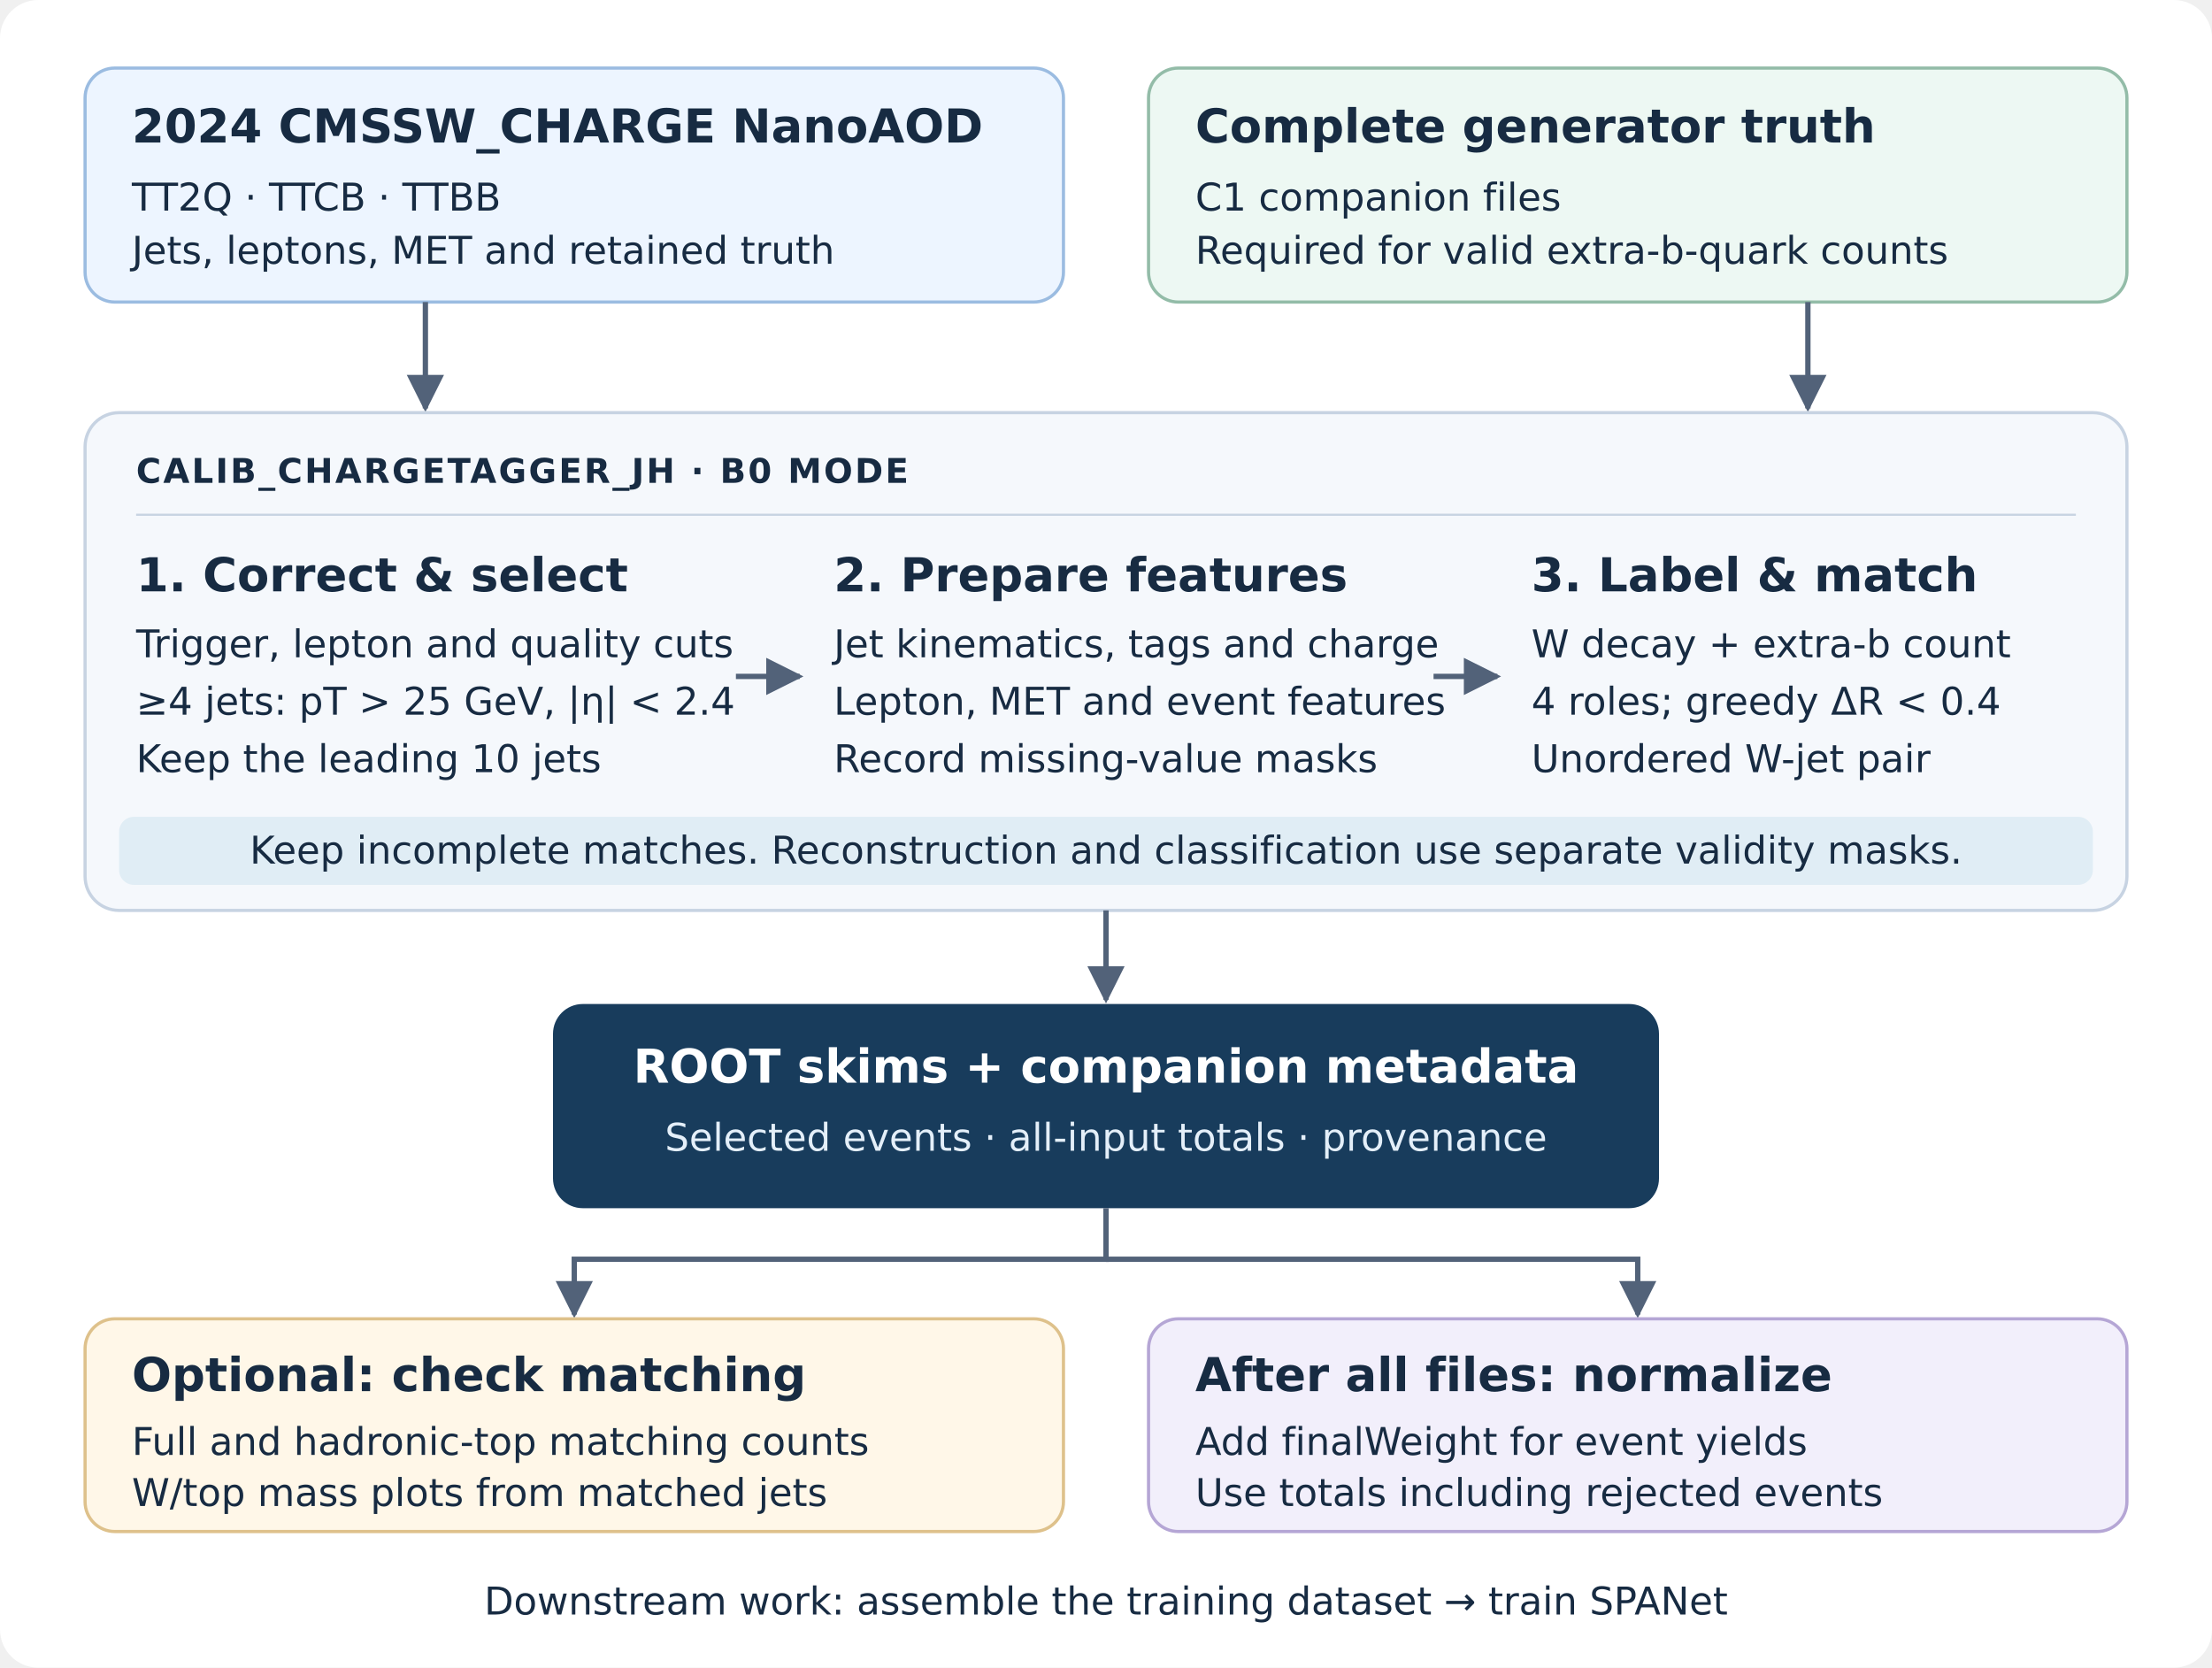
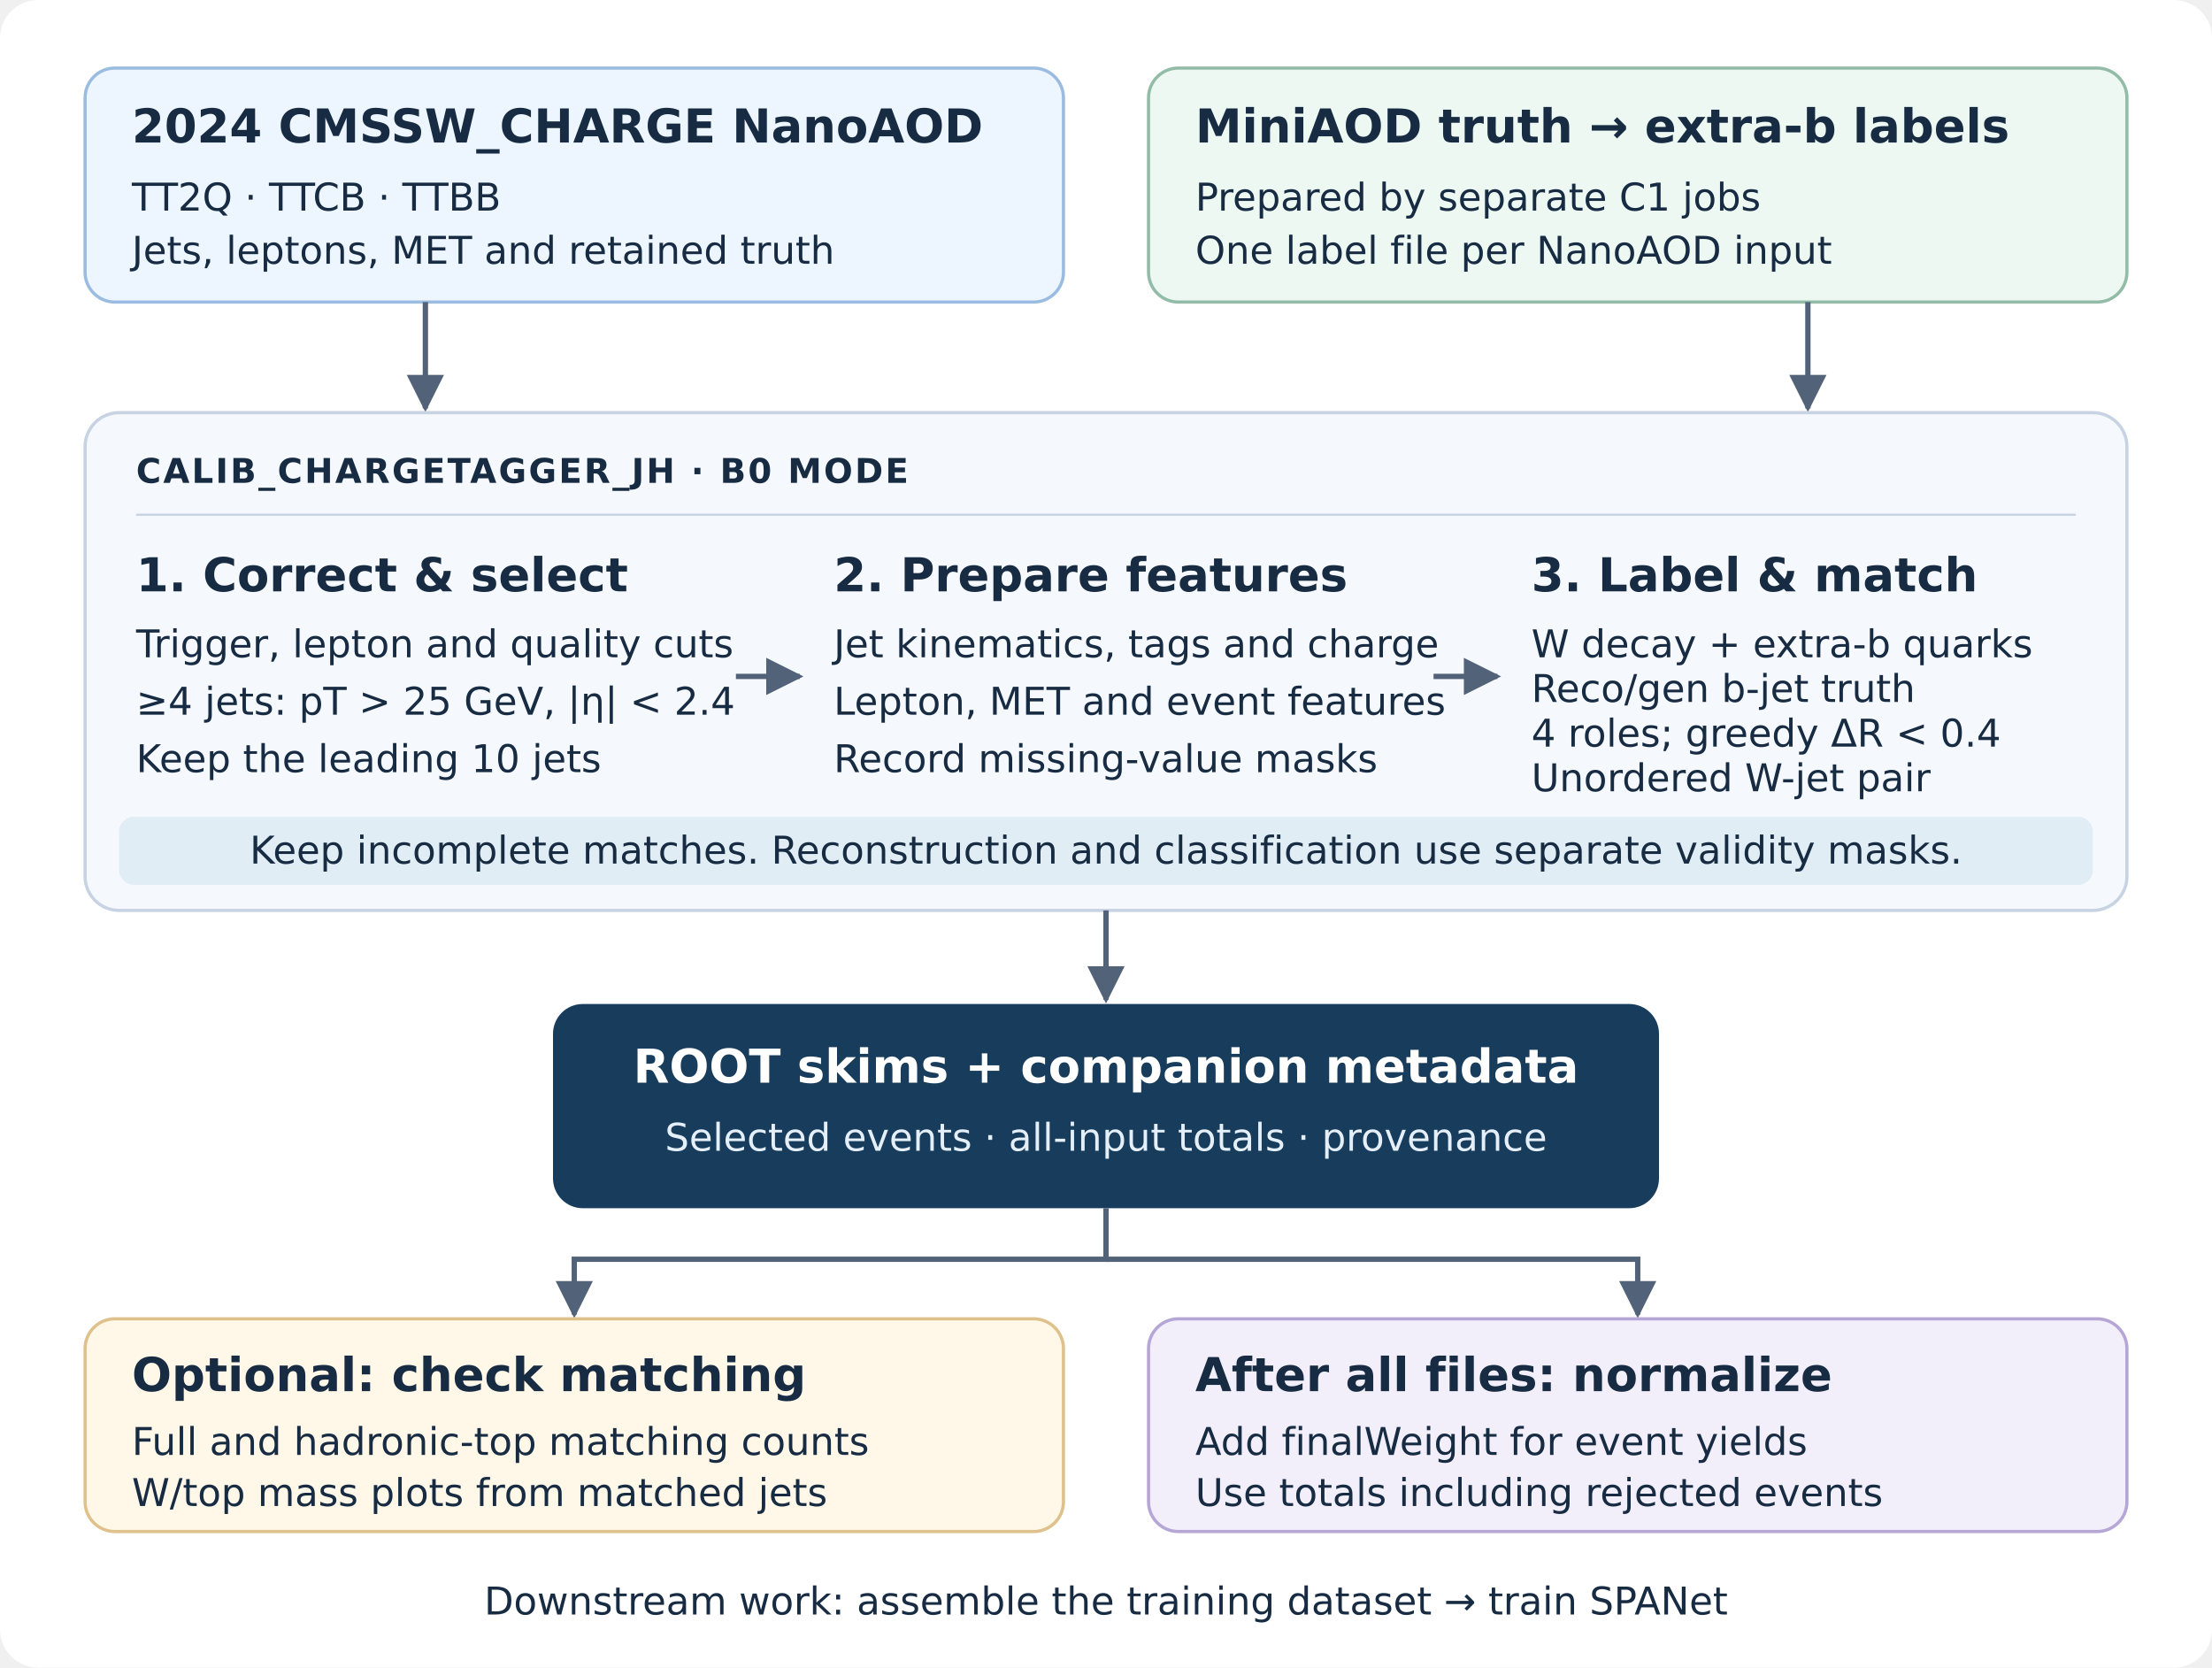
<svg xmlns="http://www.w3.org/2000/svg" width="1040" height="784" viewBox="0 0 1040 784" role="img" aria-labelledby="title desc">
  <defs>
    <marker id="arrow" viewBox="0 0 10 10" refX="9" refY="5" markerWidth="7" markerHeight="7" orient="auto">
      <path d="M 0 0 L 10 5 L 0 10 z" fill="#526279" />
    </marker>
    <style>
      text { font-family: "DejaVu Sans", Arial, sans-serif; fill: #172b42; }
      .heading { font-size: 22px; font-weight: 700; }
      .body { font-size: 18px; }
      .label { font-size: 16px; font-weight: 700; letter-spacing: 1px; }
      .connector { fill: none; stroke: #526279; stroke-width: 2.5; marker-end: url(#arrow); }
    </style>
  </defs>
  <rect width="1040" height="784" rx="18" fill="#ffffff" />
  <rect x="40" y="32" width="460" height="110" rx="14" fill="#edf5ff" stroke="#9bbce1" stroke-width="1.5" />
  <text x="62" y="67" class="heading">2024 CMSSW_CHARGE NanoAOD</text>
  <text x="62" y="99" class="body">TT2Q · TTCB · TTBB</text>
  <text x="62" y="124" class="body">Jets, leptons, MET and retained truth</text>
  <rect x="540" y="32" width="460" height="110" rx="14" fill="#edf8f3" stroke="#93bca8" stroke-width="1.5" />
-   <text x="562" y="67" class="heading">Complete generator truth</text>
-   <text x="562" y="99" class="body">C1 companion files</text>
-   <text x="562" y="124" class="body">Required for valid extra-b-quark counts</text>
+   <text x="562" y="67" class="heading">MiniAOD truth → extra-b labels</text>
+   <text x="562" y="99" class="body">Prepared by separate C1 jobs</text>
+   <text x="562" y="124" class="body">One label file per NanoAOD input</text>
  <path d="M 200 142 V 192" class="connector" />
  <path d="M 850 142 V 192" class="connector" />
  <rect x="40" y="194" width="960" height="234" rx="16" fill="#f5f8fc" stroke="#c7d3e2" stroke-width="1.5" />
  <text x="64" y="227" class="label">CALIB_CHARGETAGGER_JH · B0 MODE</text>
  <line x1="64" y1="242" x2="976" y2="242" stroke="#c7d3e2" />
  <text x="64" y="278" class="heading">1. Correct &amp; select</text>
  <text x="64" y="309" class="body">Trigger, lepton and quality cuts</text>
  <text x="64" y="336" class="body">≥4 jets: pT &gt; 25 GeV, |η| &lt; 2.4</text>
  <text x="64" y="363" class="body">Keep the leading 10 jets</text>
  <path d="M 346 318 H 376" class="connector" />
  <text x="392" y="278" class="heading">2. Prepare features</text>
  <text x="392" y="309" class="body">Jet kinematics, tags and charge</text>
  <text x="392" y="336" class="body">Lepton, MET and event features</text>
  <text x="392" y="363" class="body">Record missing-value masks</text>
  <path d="M 674 318 H 704" class="connector" />
  <text x="720" y="278" class="heading">3. Label &amp; match</text>
-   <text x="720" y="309" class="body">W decay + extra-b count</text>
-   <text x="720" y="336" class="body">4 roles; greedy ΔR &lt; 0.4</text>
-   <text x="720" y="363" class="body">Unordered W-jet pair</text>
+   <text x="720" y="309" class="body">W decay + extra-b quarks</text>
+   <text x="720" y="330" class="body">Reco/gen b-jet truth</text>
+   <text x="720" y="351" class="body">4 roles; greedy ΔR &lt; 0.4</text>
+   <text x="720" y="372" class="body">Unordered W-jet pair</text>
  <rect x="56" y="384" width="928" height="32" rx="7" fill="#e0edf5" />
  <text x="520" y="406" text-anchor="middle" class="body">Keep incomplete matches. Reconstruction and classification use separate validity masks.</text>
  <path d="M 520 428 V 470" class="connector" />
  <rect x="260" y="472" width="520" height="96" rx="14" fill="#183c5c" />
  <text x="520" y="509" text-anchor="middle" class="heading" style="fill:#ffffff">ROOT skims + companion metadata</text>
  <text x="520" y="541" text-anchor="middle" class="body" style="fill:#e4eff9">Selected events · all-input totals · provenance</text>
  <path d="M 520 568 V 592 H 270 V 618" class="connector" />
  <path d="M 520 592 H 770 V 618" class="connector" />
  <rect x="40" y="620" width="460" height="100" rx="14" fill="#fff7e8" stroke="#dec18b" stroke-width="1.5" />
  <text x="62" y="654" class="heading">Optional: check matching</text>
  <text x="62" y="684" class="body">Full and hadronic-top matching counts</text>
  <text x="62" y="708" class="body">W/top mass plots from matched jets</text>
  <rect x="540" y="620" width="460" height="100" rx="14" fill="#f2effb" stroke="#b5a6d5" stroke-width="1.5" />
  <text x="562" y="654" class="heading">After all files: normalize</text>
  <text x="562" y="684" class="body">Add finalWeight for event yields</text>
  <text x="562" y="708" class="body">Use totals including rejected events</text>
  <text x="520" y="759" text-anchor="middle" class="body">Downstream work: assemble the training dataset → train SPANet</text>
</svg>
